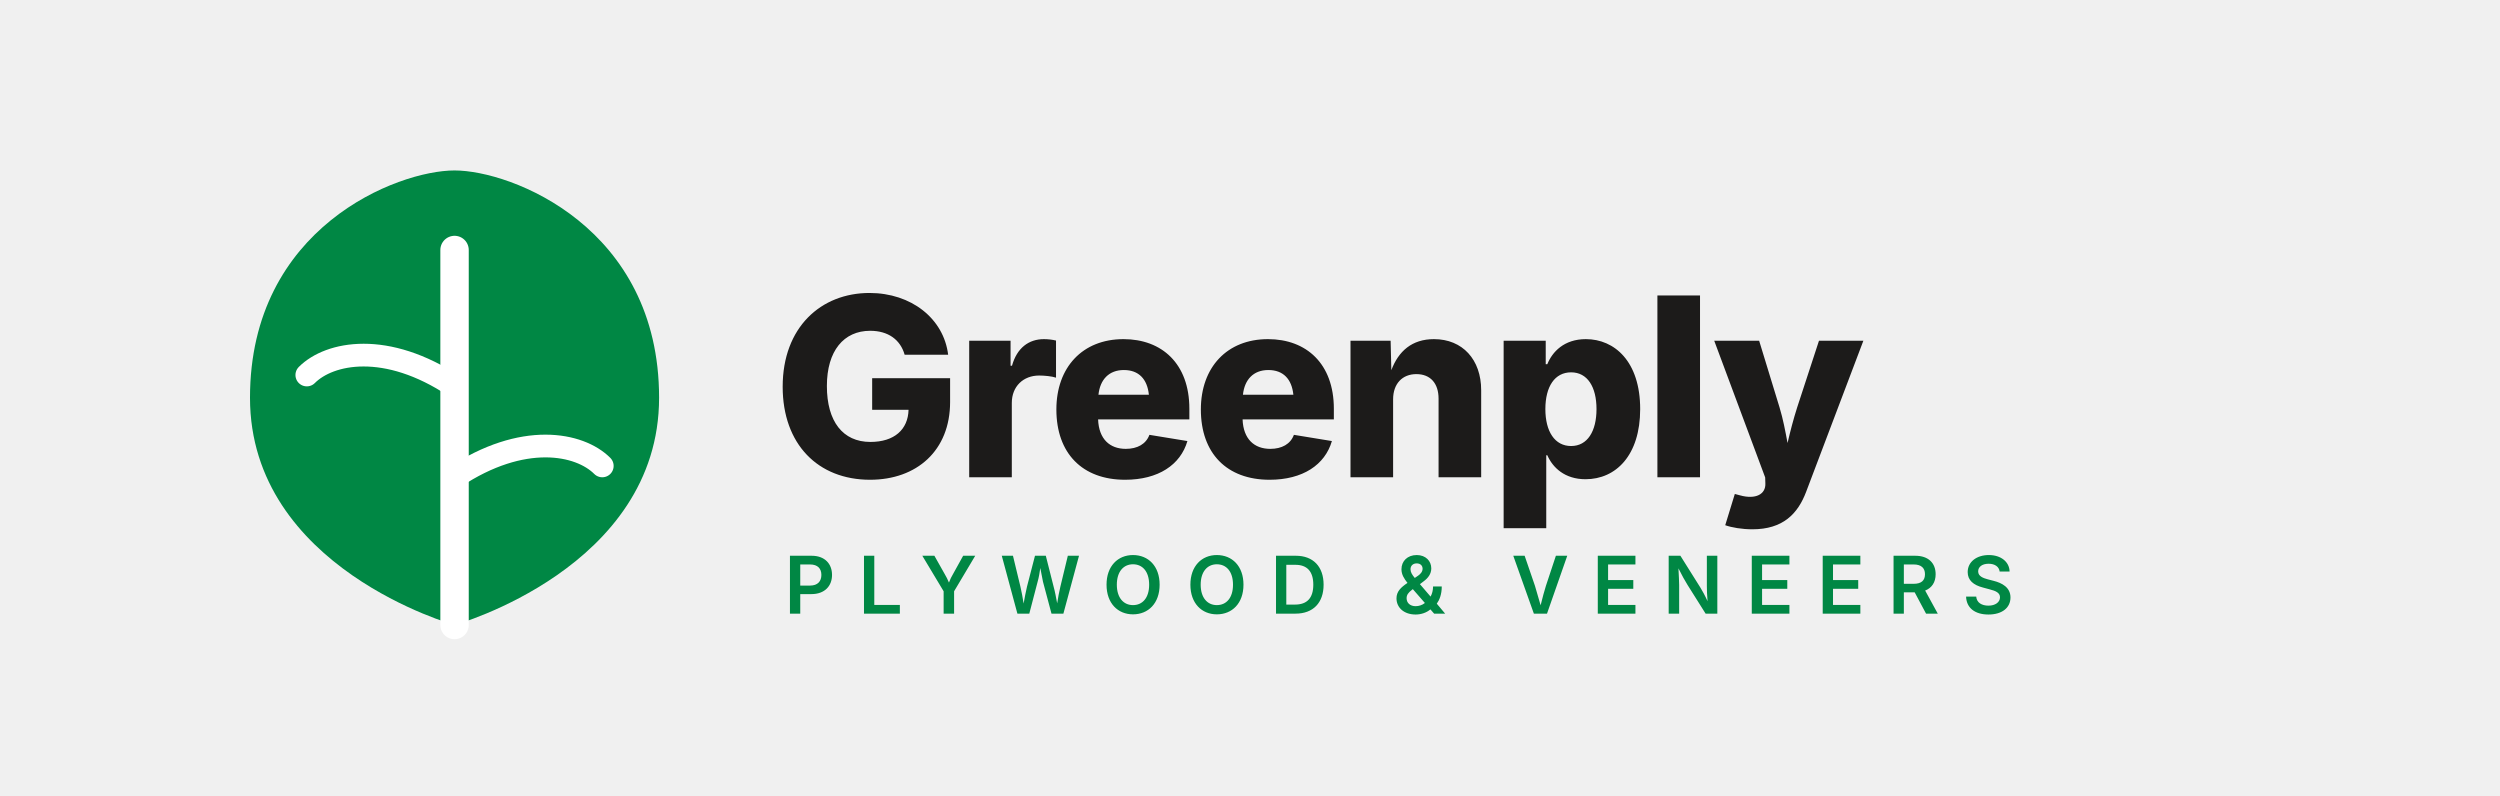
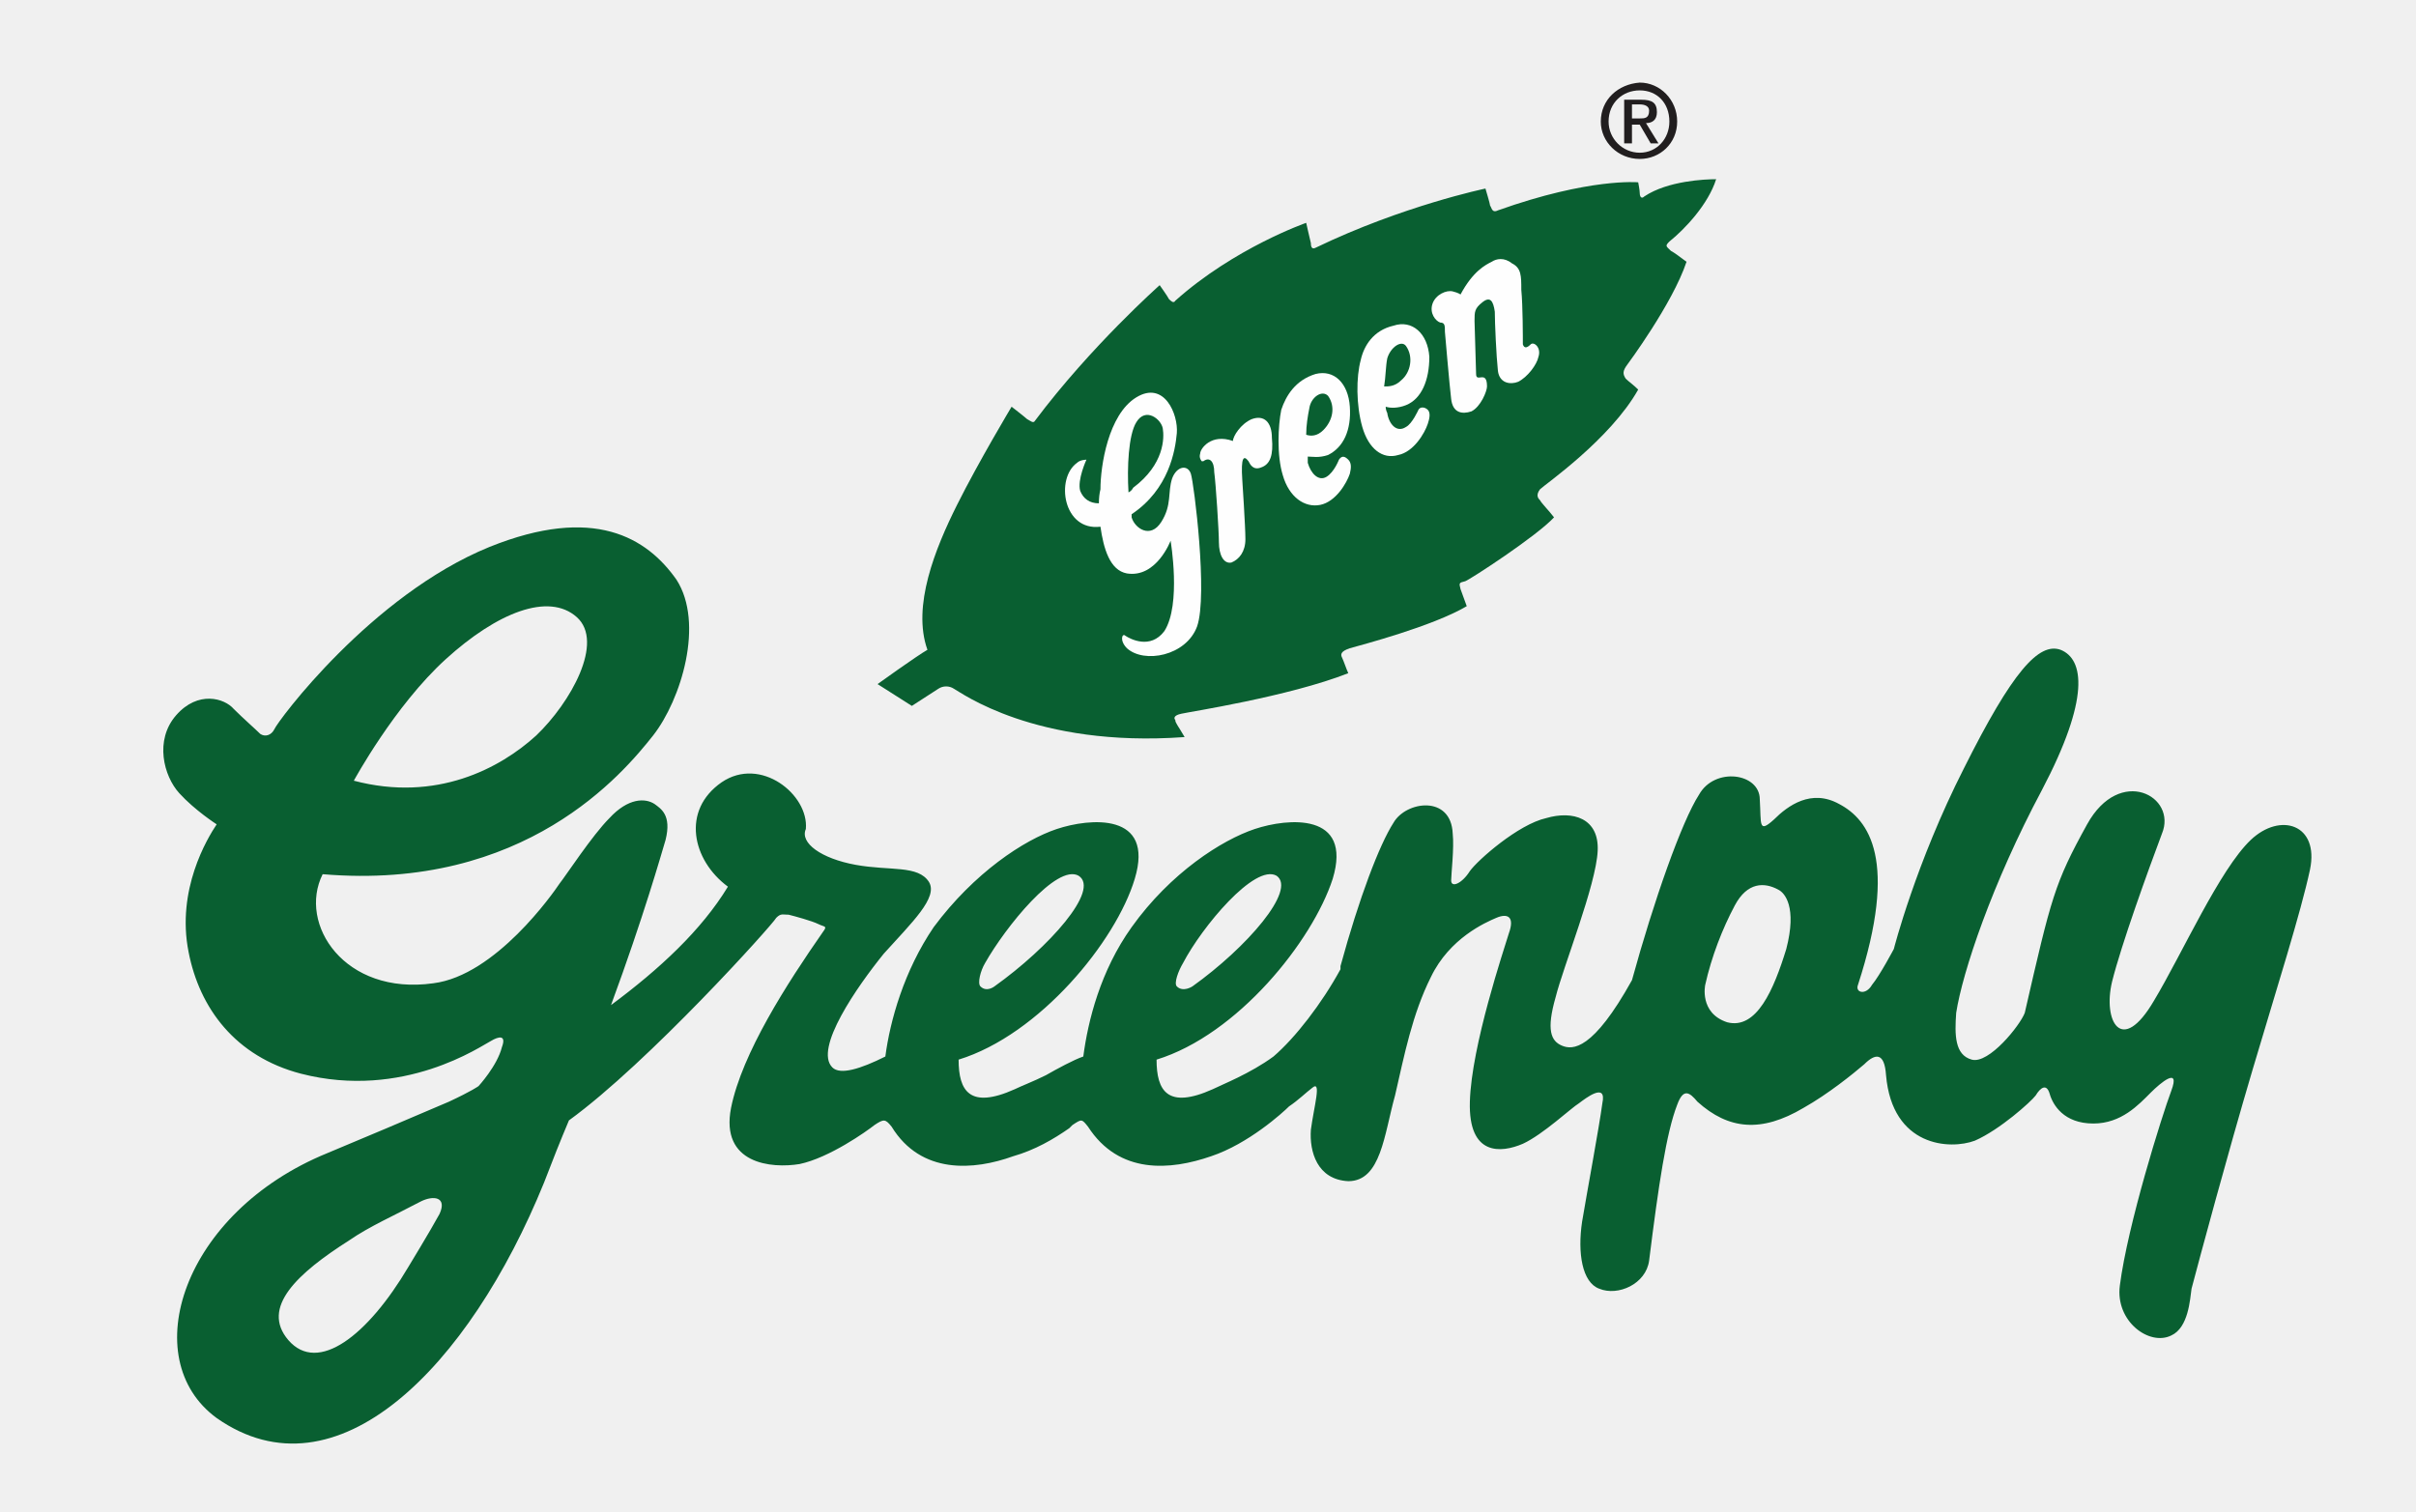
- <svg xmlns="http://www.w3.org/2000/svg" viewBox="0 0 220 70" fill="none">
-   <g transform="translate(10, 10)">
-     <path d="M12 25 C12 10, 25 5, 30 5 C35 5, 48 10, 48 25 C48 40, 30 45, 30 45 C30 45, 12 40, 12 25 Z" fill="#008744" />
-     <path d="M30 45 L30 12" stroke="#FFFFFF" stroke-width="2.5" stroke-linecap="round" />
-     <path d="M30 24 C24 20, 19 21, 17 23" stroke="#FFFFFF" stroke-width="2" stroke-linecap="round" />
-     <path d="M30 32 C36 28, 41 29, 43 31" stroke="#FFFFFF" stroke-width="2" stroke-linecap="round" />
-     <text x="58" y="32" font-family="'Inter', 'Helvetica Neue', Arial, sans-serif" font-weight="800" font-size="22" fill="#1C1B1A" letter-spacing="-0.5">Greenply</text>
-     <text x="59" y="44" font-family="'Inter', 'Helvetica Neue', Arial, sans-serif" font-weight="600" font-size="7" fill="#008744" letter-spacing="2">PLYWOOD &amp; VENEERS</text>
+ <svg xmlns="http://www.w3.org/2000/svg" version="1.2" viewBox="0 0 155 97" width="155" height="97">
+   <style>
+ 		.s0 { fill: #211e1f } 
+ 		.s1 { fill: #095f31 } 
+ 		.s2 { fill: #fefefe } 
+ 	</style>
+   <g id="Isolation Mode">
+     <g id="&lt;Group&gt;">
+       <g id="&lt;Group&gt;">
+         <g id="&lt;Group&gt;">
+           <path id="&lt;Compound Path&gt;" fill-rule="evenodd" class="s0" d="m105.6 7.9l0.8 1.3h-0.5l-0.7-1.2h-0.1-0.4v1.2h-0.5v-2.8h1.1c0.7 0 1 0.2 1 0.8 0 0.5-0.3 0.7-0.7 0.7zm-0.4-0.3c0.3 0 0.6 0 0.6-0.5 0-0.3-0.3-0.4-0.6-0.4h-0.5v0.9z" />
+           <path id="&lt;Compound Path&gt;" fill-rule="evenodd" class="s0" d="m107.6 7.8c0 1.4-1.1 2.4-2.4 2.4-1.4 0-2.5-1.1-2.5-2.4 0-1.4 1.1-2.4 2.5-2.5 1.3 0 2.4 1.1 2.4 2.5zm-0.5 0c0-1.2-0.8-2-1.9-2-1.1 0-2 0.8-2 2 0 1.1 0.9 2 2 2 1.1 0 1.9-0.9 1.9-2z" />
+         </g>
+         <path id="&lt;Path&gt;" class="s1" d="m56.3 43.9l2.2 1.4c0 0 1.4-0.9 1.7-1.1 0.3-0.2 0.7-0.2 1 0 0.4 0.2 5.2 3.8 14.8 3.1-0.4-0.7-0.6-0.9-0.6-1.1-0.1-0.1-0.1-0.3 0.4-0.4 0.4-0.1 6.9-1.1 10.7-2.6-0.1-0.2-0.3-0.8-0.4-1-0.1-0.2-0.1-0.4 0.5-0.6 0.7-0.2 5.3-1.4 7.5-2.7-0.1-0.3-0.3-0.8-0.4-1.1-0.1-0.4-0.1-0.4 0.3-0.5 0.3-0.1 4.6-2.9 5.7-4.1-0.3-0.4-0.8-0.9-0.9-1.1-0.1-0.1-0.3-0.3 0-0.7 0.3-0.3 4.5-3.2 6.3-6.4-0.3-0.3-0.6-0.5-0.8-0.7-0.2-0.3-0.2-0.5 0.1-0.9 0 0 2.9-3.9 3.8-6.6-0.4-0.3-0.8-0.6-1-0.7-0.3-0.3-0.4-0.3-0.1-0.6 1-0.8 2.5-2.4 3-4-0.7 0-3.1 0.1-4.6 1.1-0.2 0.2-0.3 0-0.3-0.2 0-0.2-0.1-0.7-0.1-0.7 0 0-3.1-0.3-9 1.8-0.4 0.2-0.4-0.2-0.5-0.3 0-0.1-0.3-1.1-0.3-1.1 0 0-5.3 1.1-10.9 3.8-0.2 0.1-0.3 0-0.3-0.3-0.1-0.4-0.3-1.3-0.3-1.3 0 0-4.6 1.6-8.4 5-0.1 0.2-0.3 0-0.4-0.1-0.1-0.2-0.6-0.9-0.6-0.9 0 0-4.4 3.9-8 8.7-0.1 0.2-0.3 0-0.5-0.1-0.1-0.1-1-0.8-1-0.8 0 0-2.1 3.5-3.5 6.3-1.4 2.8-2.9 6.5-1.9 9.3-0.7 0.4-3.2 2.2-3.2 2.2z" />
+         <path id="&lt;Compound Path&gt;" fill-rule="evenodd" class="s1" d="m148.2 55.8c-0.6 2.8-2.1 7.5-3.7 12.9-1.6 5.4-3.4 12.1-3.9 14-0.1 0.7-0.2 2.5-1.3 3-1.4 0.7-3.6-0.9-3.3-3.2 0.5-3.9 2.7-10.9 3.3-12.5 0.6-1.6-0.7-0.5-1.3 0.1-0.8 0.8-1.9 2-3.7 2-1.9 0-2.6-1.2-2.8-1.9-0.2-0.7-0.6-0.4-0.9 0.1-0.3 0.4-2.3 2.2-3.9 2.9-1.6 0.6-5.3 0.4-5.7-4.2-0.1-1.5-0.7-1.4-1.4-0.7-0.7 0.6-2.3 1.9-3.9 2.8-2.7 1.6-4.8 1.4-6.8-0.4-0.5-0.6-0.9-0.9-1.3 0.2-0.7 1.8-1.2 5.2-1.8 10-0.2 1.5-2 2.3-3.2 1.8-1.1-0.4-1.4-2.3-1.1-4.3 0.3-1.8 1.1-6.1 1.3-7.6 0.3-1.4-1.1-0.3-1.5 0-0.5 0.3-2.3 2-3.6 2.6-1.4 0.6-3.5 0.8-3.4-2.7 0.1-3.6 2.2-9.8 2.5-10.8 0.4-1.1-0.1-1.3-0.8-1-0.7 0.3-3 1.3-4.2 3.8-1.2 2.4-1.7 5-2.3 7.6-0.7 2.5-0.9 5.5-3 5.5-2-0.1-2.5-1.9-2.4-3.3 0.2-1.5 0.7-3.2 0.1-2.7-0.4 0.3-0.9 0.8-1.5 1.2-0.4 0.4-2.6 2.4-5 3.2-2.6 0.9-5.9 1.2-7.9-1.9-0.4-0.5-0.4-0.5-1-0.1q-0.1 0.1-0.2 0.2c-1 0.7-2.2 1.4-3.6 1.8-2.5 0.9-5.9 1.2-7.8-1.9-0.4-0.5-0.5-0.5-1.1-0.1-0.5 0.4-2.9 2.1-4.8 2.5-1.8 0.3-5.1 0-4.4-3.6 0.7-3.5 3.6-8 5.9-11.3 0.3-0.4 0.1-0.3-0.3-0.5-0.4-0.2-1.5-0.5-1.9-0.6-0.4 0-0.5-0.1-0.8 0.2-0.2 0.4-8.2 9.3-13.3 13q-0.8 1.9-1.6 4c-4.8 11.8-13.3 20.5-21 15.1-5.2-3.8-2.2-13.2 7.1-17 2.4-1 5-2.1 7.8-3.3 1.5-0.7 1.9-1 1.9-1 0 0 1.2-1.3 1.5-2.5 0.3-0.8-0.2-0.7-0.7-0.4-0.6 0.3-5.6 3.8-12.2 2.1-4.2-1.1-6.5-4.2-7.2-7.8-0.8-4 1.2-7.3 1.8-8.2 0 0-1.4-0.9-2.4-2-1-1.1-1.6-3.4-0.2-5 1.4-1.6 3.1-1.1 3.7-0.4 0.6 0.6 1.4 1.3 1.7 1.6 0.3 0.2 0.7 0.1 0.9-0.3 0.2-0.5 6.2-8.6 13.8-11.7 6.7-2.7 10.1-0.6 12 2.1 1.8 2.8 0.3 7.7-1.5 10-1.9 2.4-8.2 10-21.2 8.9-1.6 3.2 1.4 7.8 7.1 7 4-0.5 7.7-5.8 8.1-6.4 0.4-0.5 2.1-3.1 3.2-4.2 1.2-1.3 2.3-1.3 2.9-0.9 0.4 0.3 1.1 0.7 0.7 2.3-0.3 1-1.4 4.9-3.5 10.6 3.1-2.3 5.8-4.8 7.5-7.6-2.3-1.7-3-4.9-0.4-6.7 2.5-1.7 5.6 0.8 5.4 3-0.4 0.9 1 1.9 3.2 2.3 2.2 0.4 4 0 4.7 1.1 0.6 1-1.1 2.6-2.9 4.6-1.7 2.1-4.5 6.1-3.3 7.3 0.5 0.5 1.8 0.1 3.4-0.7 0.3-2.3 1.2-5.5 3.1-8.3 2.6-3.5 5.8-5.6 7.9-6.3 2.1-0.7 6.3-1.1 5 3.2-1.2 4-6.1 10-11.3 11.6 0 2 0.7 3.2 3.6 1.9 0.4-0.2 1.2-0.5 2-0.9 0.7-0.4 1.8-1 2.4-1.2 0.3-2.3 1.1-5.5 3.1-8.3 2.5-3.5 5.8-5.6 7.9-6.3 2.1-0.7 6.3-1.1 5 3.2-1.3 4-6.1 10-11.3 11.6 0 2 0.7 3.2 3.6 1.9 0.6-0.3 2.4-1 3.9-2.1 1.4-1.2 3.1-3.4 4.3-5.6q0-0.1 0-0.2c1.2-4.4 2.5-7.8 3.4-9.2 0.8-1.4 3.7-1.8 3.8 0.7 0.1 0.9-0.1 2.6-0.1 3 0 0.5 0.7 0.2 1.2-0.6 0.5-0.7 3.1-3 4.9-3.4 1.7-0.5 3.4 0 3.3 2.1-0.1 2.2-2.2 7.4-2.7 9.4-0.6 2.1-0.3 2.8 0.4 3.1 0.7 0.3 2 0.3 4.5-4.2 1.4-5.1 3.2-10.2 4.3-11.9 1-1.8 3.9-1.4 3.9 0.3 0.1 1.6-0.1 2.2 0.9 1.3 0.9-0.9 2.4-2 4.2-1 1.9 1 3.8 3.6 1.2 11.6-0.2 0.5 0.5 0.7 0.9 0 0.5-0.6 1.4-2.3 1.4-2.3 0 0 1.4-5.5 4.5-11.6 3.1-6.2 4.8-8.1 6.2-7.6 1.5 0.6 1.9 3.1-1.2 9-3.2 6-5.1 11.7-5.5 14.3-0.1 1.4-0.1 2.7 1 3 1.1 0.3 3.1-2.2 3.4-3 1.7-7.4 1.9-8.3 4-12.1 2.1-3.8 5.8-1.8 4.8 0.6-0.9 2.4-2.6 7.1-3.2 9.5-0.6 2.5 0.6 4.8 2.7 1.2 1.8-3 4.2-8.4 6.2-10.3 1.9-1.8 4.4-1 3.8 1.9zm-72.7 7.5c0.4 0.4 1 0 1 0 3.5-2.5 6.7-6.2 5.4-7.1-1.4-0.8-4.8 3.3-6 5.6-0.3 0.5-0.6 1.3-0.4 1.5zm-12.6 0c0.4 0.4 0.9 0 0.9 0 3.5-2.5 6.8-6.2 5.4-7.1-1.4-0.8-4.7 3.3-6 5.6-0.3 0.5-0.5 1.3-0.3 1.5zm-40.2-13.2c5.3 1.4 9.4-0.8 11.7-2.9 2.2-2.1 4.4-6 2.6-7.6-1.8-1.6-5.1-0.3-8.4 2.7-3.3 3-5.9 7.8-5.9 7.8zm4.3 27c-1.7 0.9-3.3 1.6-4.6 2.5-3.3 2.1-5.7 4.3-3.9 6.4 1.9 2.2 5.1-0.3 7.7-4.7 0 0 1.4-2.3 2-3.4 0.5-1.1-0.4-1.2-1.2-0.8zm87.1-20c-0.9-0.5-2-0.5-2.8 1-0.8 1.5-1.5 3.3-1.9 5.1 0 0-0.4 1.8 1.4 2.4 1.9 0.5 3-2.1 3.8-4.7 0.7-2.7-0.1-3.6-0.5-3.8z" />
+         <g id="&lt;Group&gt;">
+           <path id="&lt;Compound Path&gt;" fill-rule="evenodd" class="s2" d="m76.4 30.4c0.2 0.6 1.1 7.8 0.4 9.8-0.7 1.9-3.4 2.4-4.5 1.4-0.5-0.5-0.3-1-0.1-0.8 0.3 0.2 1.6 0.9 2.5-0.3 1.1-1.7 0.4-5.8 0.4-5.8 0 0-0.9 2.4-2.8 2.1-1.1-0.2-1.5-1.6-1.7-3-2.4 0.3-2.9-3.1-1.5-4.1 0.2-0.2 0.6-0.2 0.6-0.2 0 0-0.6 1.3-0.4 2 0.2 0.5 0.6 0.8 1.2 0.8q0-0.5 0.1-0.9c0-1.5 0.5-4.8 2.3-5.9 1.8-1.1 2.7 1.1 2.6 2.3-0.1 1.1-0.5 3.6-2.9 5.2q0 0.1 0 0.2c0.2 0.7 1.2 1.4 1.9 0.3 0.7-1.1 0.4-1.9 0.7-2.8 0.3-0.8 1-0.9 1.2-0.3zm-4 1.2q0.2-0.1 0.3-0.3c2-1.5 2-3.2 1.9-3.8-0.1-0.6-1.1-1.4-1.7-0.4-0.5 0.8-0.6 2.9-0.5 4.5z" />
+           <path id="&lt;Path&gt;" class="s2" d="m81.6 28.1c0-1-0.5-1.5-1.3-1.2-0.7 0.3-1.2 1.1-1.2 1.4-1.4-0.5-2.1 0.5-2.1 0.8-0.1 0.3 0.1 0.5 0.1 0.5h0.1c0.4-0.3 0.7 0 0.7 0.7 0.1 0.7 0.3 3.8 0.3 4.5 0 0.8 0.3 1.4 0.8 1.3 0.5-0.2 0.9-0.7 0.9-1.5 0-0.8-0.2-3.8-0.2-3.8-0.1-1.5 0.1-1.6 0.4-1.2 0.1 0.2 0.3 0.6 0.8 0.4 0.6-0.2 0.8-0.8 0.7-1.9z" />
+           <path id="&lt;Compound Path&gt;" fill-rule="evenodd" class="s2" d="m89 26.5c0.1 0.7 0.6 1.3 1.2 0.9 0.4-0.2 0.8-1.1 0.8-1.1 0.1-0.2 0.4-0.2 0.6 0 0.2 0.2 0.1 0.6 0 0.9-0.2 0.6-0.9 1.8-1.9 2-1 0.3-1.9-0.4-2.3-1.8-0.4-1.4-0.4-3.2-0.1-4.3 0.2-0.9 0.8-1.9 2.1-2.2 1.2-0.4 2.2 0.5 2.3 2 0 1.5-0.5 2.7-1.5 3.1-0.5 0.2-1 0.2-1.3 0.1q0 0.2 0.1 0.4zm0-3.5c-0.1 0.5-0.1 1.2-0.2 1.8 0.3 0 0.7 0 1.1-0.4 0.6-0.5 0.8-1.5 0.3-2.2-0.3-0.4-1 0.1-1.2 0.8z" />
+           <path id="&lt;Compound Path&gt;" fill-rule="evenodd" class="s2" d="m83.9 29.7c0.2 0.7 0.7 1.2 1.2 0.9 0.5-0.3 0.8-1.1 0.8-1.1 0.2-0.3 0.4-0.2 0.6 0 0.2 0.2 0.2 0.5 0.1 0.9-0.2 0.6-0.9 1.8-1.9 2-1 0.2-2-0.5-2.4-1.9-0.4-1.3-0.3-3.2-0.1-4.2 0.3-0.9 0.9-1.9 2.2-2.3 1.2-0.3 2.1 0.6 2.2 2.1 0.1 1.5-0.4 2.6-1.4 3.1-0.6 0.2-1 0.1-1.3 0.1q0 0.2 0 0.4zm0.1-3.5c-0.1 0.5-0.2 1.1-0.2 1.7 0.3 0.1 0.7 0.1 1.1-0.3 0.6-0.6 0.8-1.5 0.3-2.2-0.4-0.4-1.1 0.1-1.2 0.8z" />
+           <path id="&lt;Path&gt;" class="s2" d="m97.6 18.6c0-0.9 0-1.4-0.6-1.7-0.5-0.4-1-0.3-1.3-0.1-0.4 0.2-1.2 0.6-2 2.1 0 0-0.1-0.1-0.5-0.2-0.4-0.1-1.1 0.2-1.3 0.8-0.2 0.6 0.2 1.1 0.5 1.2 0.3 0 0.3 0.2 0.3 0.6 0 0 0.3 3.5 0.4 4.3 0.1 0.9 0.7 1 1.3 0.8 0.6-0.3 1-1.3 1-1.6 0-1.1-0.7-0.2-0.7-0.8l-0.1-3.4c0-0.6 0-0.8 0.5-1.2 0.5-0.4 0.7-0.1 0.8 0.6 0 0.7 0.1 2.9 0.2 3.8 0.1 0.8 0.8 0.9 1.3 0.7 0.6-0.3 1.2-1.1 1.3-1.6 0.2-0.6-0.3-1-0.5-0.8-0.2 0.2-0.4 0.3-0.5 0 0-0.4 0-2.5-0.1-3.5z" />
+         </g>
+       </g>
+     </g>
  </g>
</svg>
